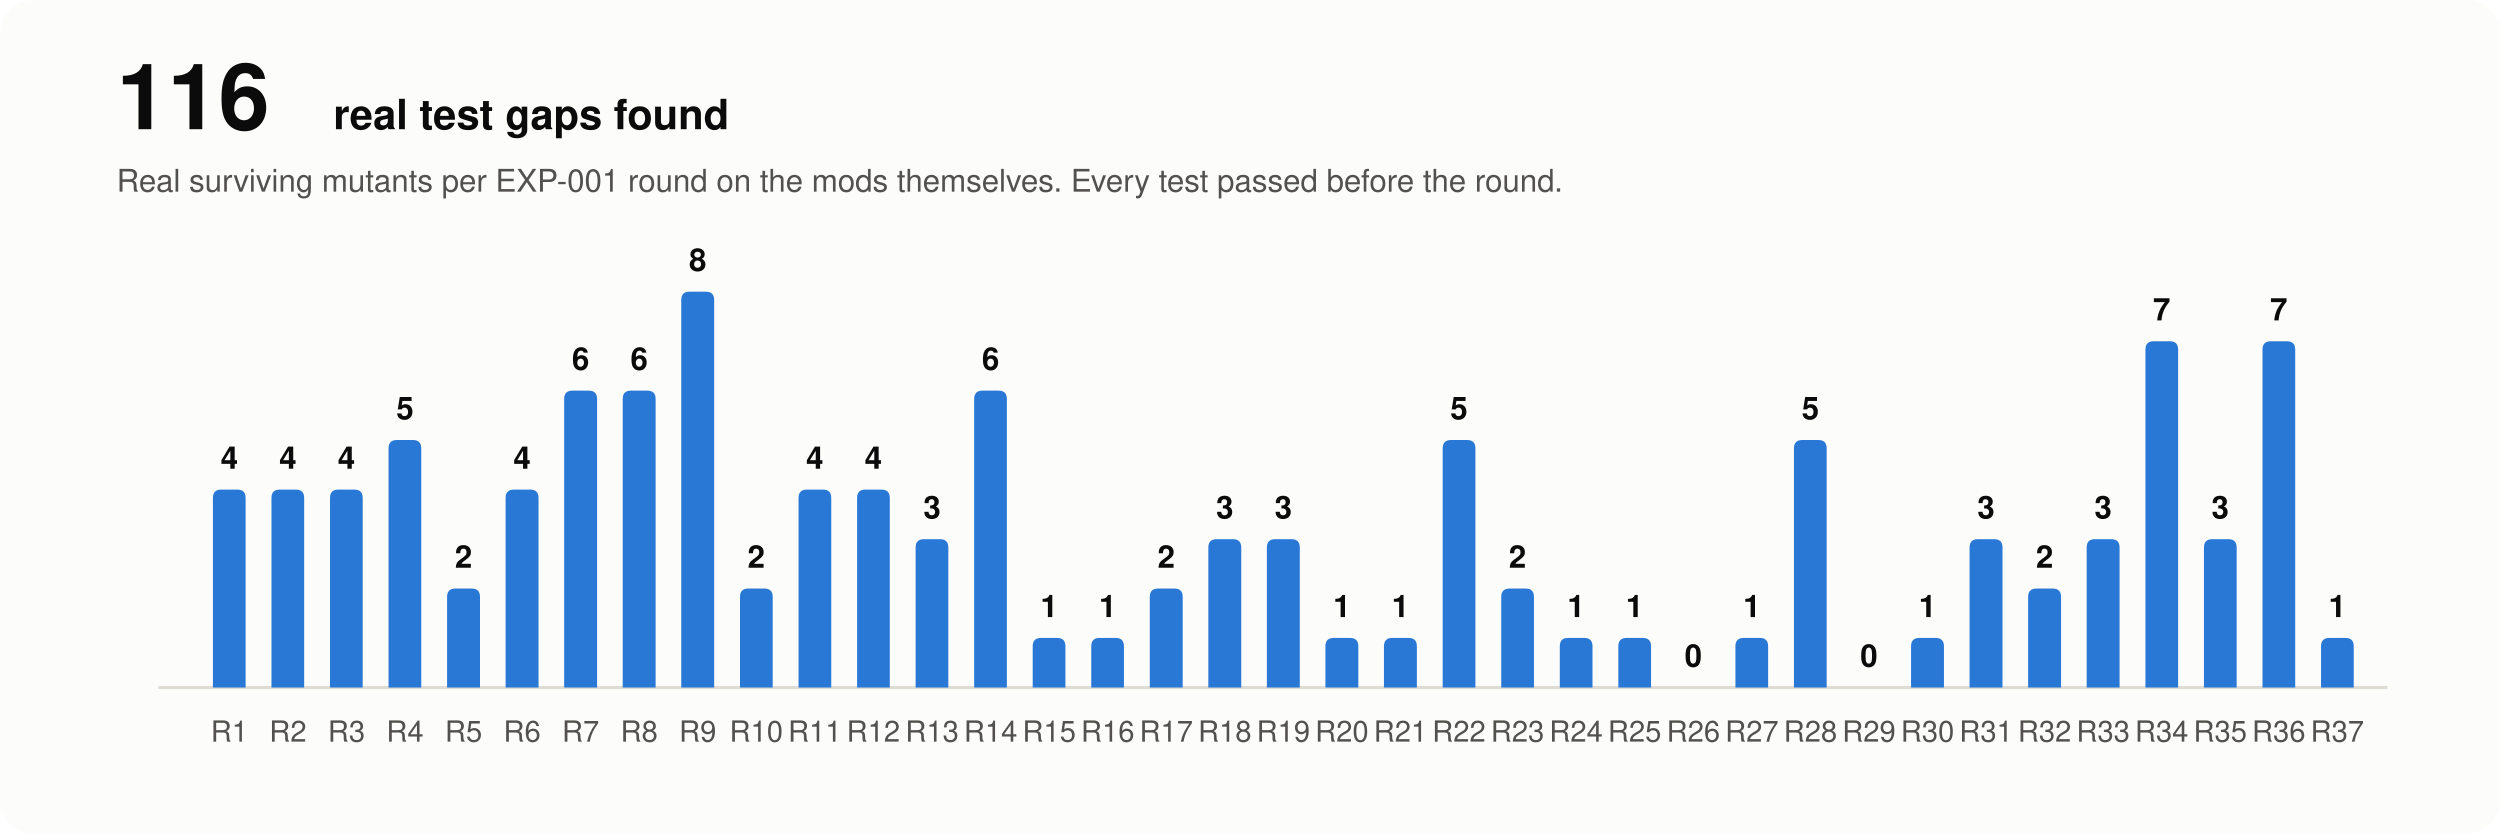
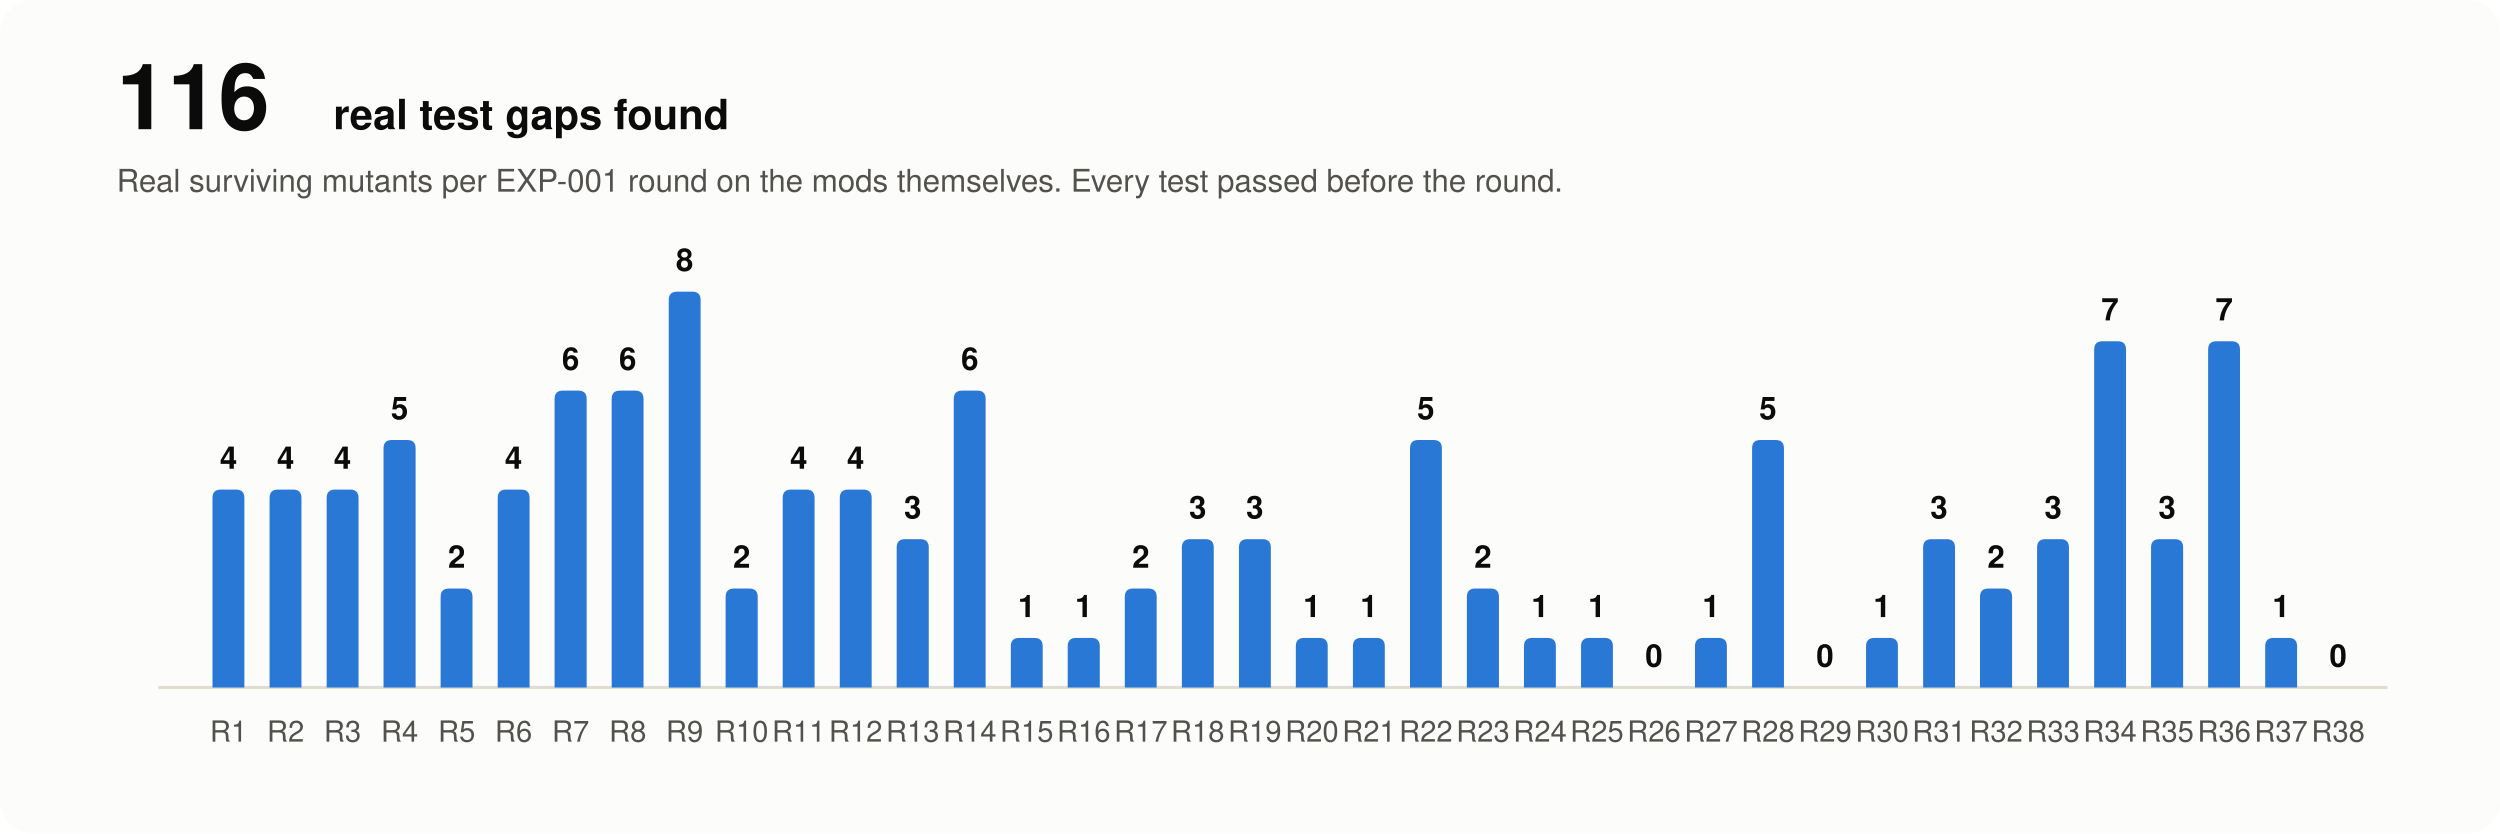
- <svg xmlns="http://www.w3.org/2000/svg" viewBox="0 0 1200 400" width="1200" height="400" role="img" aria-label="116 real test gaps found in 37 rounds" font-family="ui-sans-serif, -apple-system, 'Segoe UI', Helvetica, Arial, sans-serif">
+ <svg xmlns="http://www.w3.org/2000/svg" viewBox="0 0 1200 400" width="1200" height="400" role="img" aria-label="116 real test gaps found in 38 rounds" font-family="ui-sans-serif, -apple-system, 'Segoe UI', Helvetica, Arial, sans-serif">
  <style>
  .sup { fill: #fcfcfb; } .sup2 { fill: #f3f2ef; } .borda { stroke: #dedcd5; }
  .t1 { fill: #0b0b0b; } .t2 { fill: #52514e; } .t3 { fill: #8a887f; }
  .ac { fill: #2a78d6; } .acs { stroke: #2a78d6; } .acf { fill: #e8f1fb; }
  .ok { fill: #0f7a3d; } .okf { fill: #e3f3e8; }
  @media (prefers-color-scheme: dark) {
    .sup { fill: #1a1a19; } .sup2 { fill: #232322; } .borda { stroke: #3a3936; }
    .t1 { fill: #f0efec; } .t2 { fill: #c3c2b7; } .t3 { fill: #8f8d84; }
    .ac { fill: #3987e5; } .acs { stroke: #3987e5; } .acf { fill: #1d2c40; }
    .ok { fill: #4cc27a; } .okf { fill: #16301f; }
  }
  @media (prefers-reduced-motion: reduce) { * { animation: none !important; } }

  .barra { transform-box: fill-box; transform-origin: bottom; animation: cresce 1.1s cubic-bezier(.2,.8,.2,1); }
  @keyframes cresce { from { transform: scaleY(0); } to { transform: scaleY(1); } }
</style>
  <rect width="1200" height="400" rx="16" class="sup" />
  <text x="56" y="62" font-size="44" font-weight="800" class="t1">116</text>
  <text x="160" y="62" font-size="20" font-weight="700" class="t1">real test gaps found</text>
  <text x="56" y="92" font-size="15" class="t2">Real surviving mutants per EXP-001 round on the mods themselves. Every test passed before the round.</text>
  <line x1="76" y1="330" x2="1146" y2="330" class="borda" stroke-width="1.5" />
  <g class="barra">
-     <path d="M102.2,330 L102.2,239.0 Q102.2,235.0 106.2,235.0 L113.9,235.0 Q117.9,235.0 117.9,239.0 L117.9,330 Z" class="ac" />
-   </g>
-   <text x="110.1" y="225.0" font-size="15" font-weight="700" class="t1" text-anchor="middle">4</text>
-   <text x="110.1" y="356" font-size="14" class="t2" text-anchor="middle">R1</text>
-   <g class="barra">
-     <path d="M130.3,330 L130.3,239.0 Q130.3,235.0 134.3,235.0 L142.0,235.0 Q146.0,235.0 146.0,239.0 L146.0,330 Z" class="ac" />
-   </g>
-   <text x="138.2" y="225.0" font-size="15" font-weight="700" class="t1" text-anchor="middle">4</text>
-   <text x="138.2" y="356" font-size="14" class="t2" text-anchor="middle">R2</text>
-   <g class="barra">
-     <path d="M158.4,330 L158.4,239.0 Q158.4,235.0 162.4,235.0 L170.1,235.0 Q174.1,235.0 174.1,239.0 L174.1,330 Z" class="ac" />
-   </g>
-   <text x="166.3" y="225.0" font-size="15" font-weight="700" class="t1" text-anchor="middle">4</text>
-   <text x="166.3" y="356" font-size="14" class="t2" text-anchor="middle">R3</text>
-   <g class="barra">
-     <path d="M186.5,330 L186.5,215.2 Q186.5,211.2 190.5,211.2 L198.2,211.2 Q202.2,211.2 202.2,215.2 L202.2,330 Z" class="ac" />
-   </g>
-   <text x="194.4" y="201.2" font-size="15" font-weight="700" class="t1" text-anchor="middle">5</text>
-   <text x="194.4" y="356" font-size="14" class="t2" text-anchor="middle">R4</text>
-   <g class="barra">
-     <path d="M214.6,330 L214.6,286.5 Q214.6,282.5 218.6,282.5 L226.4,282.5 Q230.4,282.5 230.4,286.5 L230.4,330 Z" class="ac" />
-   </g>
-   <text x="222.5" y="272.5" font-size="15" font-weight="700" class="t1" text-anchor="middle">2</text>
-   <text x="222.5" y="356" font-size="14" class="t2" text-anchor="middle">R5</text>
-   <g class="barra">
-     <path d="M242.7,330 L242.7,239.0 Q242.7,235.0 246.7,235.0 L254.5,235.0 Q258.5,235.0 258.5,239.0 L258.5,330 Z" class="ac" />
-   </g>
-   <text x="250.6" y="225.0" font-size="15" font-weight="700" class="t1" text-anchor="middle">4</text>
-   <text x="250.6" y="356" font-size="14" class="t2" text-anchor="middle">R6</text>
-   <g class="barra">
-     <path d="M270.8,330 L270.8,191.5 Q270.8,187.5 274.8,187.5 L282.6,187.5 Q286.6,187.5 286.6,191.5 L286.6,330 Z" class="ac" />
-   </g>
-   <text x="278.7" y="177.5" font-size="15" font-weight="700" class="t1" text-anchor="middle">6</text>
-   <text x="278.7" y="356" font-size="14" class="t2" text-anchor="middle">R7</text>
-   <g class="barra">
-     <path d="M298.9,330 L298.9,191.5 Q298.9,187.5 302.9,187.5 L310.7,187.5 Q314.7,187.5 314.7,191.5 L314.7,330 Z" class="ac" />
-   </g>
-   <text x="306.8" y="177.5" font-size="15" font-weight="700" class="t1" text-anchor="middle">6</text>
-   <text x="306.8" y="356" font-size="14" class="t2" text-anchor="middle">R8</text>
-   <g class="barra">
-     <path d="M327.0,330 L327.0,144.0 Q327.0,140.0 331.0,140.0 L338.8,140.0 Q342.8,140.0 342.8,144.0 L342.8,330 Z" class="ac" />
-   </g>
-   <text x="334.9" y="130.0" font-size="15" font-weight="700" class="t1" text-anchor="middle">8</text>
-   <text x="334.9" y="356" font-size="14" class="t2" text-anchor="middle">R9</text>
-   <g class="barra">
-     <path d="M355.2,330 L355.2,286.5 Q355.2,282.5 359.2,282.5 L366.9,282.5 Q370.9,282.5 370.9,286.5 L370.9,330 Z" class="ac" />
-   </g>
-   <text x="363.0" y="272.5" font-size="15" font-weight="700" class="t1" text-anchor="middle">2</text>
-   <text x="363.0" y="356" font-size="14" class="t2" text-anchor="middle">R10</text>
-   <g class="barra">
-     <path d="M383.3,330 L383.3,239.0 Q383.3,235.0 387.3,235.0 L395.0,235.0 Q399.0,235.0 399.0,239.0 L399.0,330 Z" class="ac" />
-   </g>
-   <text x="391.1" y="225.0" font-size="15" font-weight="700" class="t1" text-anchor="middle">4</text>
-   <text x="391.1" y="356" font-size="14" class="t2" text-anchor="middle">R11</text>
-   <g class="barra">
-     <path d="M411.4,330 L411.4,239.0 Q411.4,235.0 415.4,235.0 L423.1,235.0 Q427.1,235.0 427.1,239.0 L427.1,330 Z" class="ac" />
-   </g>
-   <text x="419.2" y="225.0" font-size="15" font-weight="700" class="t1" text-anchor="middle">4</text>
-   <text x="419.2" y="356" font-size="14" class="t2" text-anchor="middle">R12</text>
-   <g class="barra">
-     <path d="M439.5,330 L439.5,262.8 Q439.5,258.8 443.5,258.8 L451.2,258.8 Q455.2,258.8 455.2,262.8 L455.2,330 Z" class="ac" />
-   </g>
-   <text x="447.4" y="248.8" font-size="15" font-weight="700" class="t1" text-anchor="middle">3</text>
-   <text x="447.4" y="356" font-size="14" class="t2" text-anchor="middle">R13</text>
-   <g class="barra">
-     <path d="M467.6,330 L467.6,191.5 Q467.6,187.5 471.6,187.5 L479.3,187.5 Q483.3,187.5 483.3,191.5 L483.3,330 Z" class="ac" />
-   </g>
-   <text x="475.5" y="177.5" font-size="15" font-weight="700" class="t1" text-anchor="middle">6</text>
-   <text x="475.5" y="356" font-size="14" class="t2" text-anchor="middle">R14</text>
-   <g class="barra">
-     <path d="M495.7,330 L495.7,310.2 Q495.7,306.2 499.7,306.2 L507.4,306.2 Q511.4,306.2 511.4,310.2 L511.4,330 Z" class="ac" />
-   </g>
-   <text x="503.6" y="296.2" font-size="15" font-weight="700" class="t1" text-anchor="middle">1</text>
-   <text x="503.6" y="356" font-size="14" class="t2" text-anchor="middle">R15</text>
-   <g class="barra">
-     <path d="M523.8,330 L523.8,310.2 Q523.8,306.2 527.8,306.2 L535.5,306.2 Q539.5,306.2 539.5,310.2 L539.5,330 Z" class="ac" />
-   </g>
-   <text x="531.7" y="296.2" font-size="15" font-weight="700" class="t1" text-anchor="middle">1</text>
-   <text x="531.7" y="356" font-size="14" class="t2" text-anchor="middle">R16</text>
-   <g class="barra">
-     <path d="M551.9,330 L551.9,286.5 Q551.9,282.5 555.9,282.5 L563.7,282.5 Q567.7,282.5 567.7,286.5 L567.7,330 Z" class="ac" />
-   </g>
-   <text x="559.8" y="272.5" font-size="15" font-weight="700" class="t1" text-anchor="middle">2</text>
-   <text x="559.8" y="356" font-size="14" class="t2" text-anchor="middle">R17</text>
-   <g class="barra">
-     <path d="M580.0,330 L580.0,262.8 Q580.0,258.8 584.0,258.8 L591.8,258.8 Q595.8,258.8 595.8,262.8 L595.8,330 Z" class="ac" />
-   </g>
-   <text x="587.9" y="248.8" font-size="15" font-weight="700" class="t1" text-anchor="middle">3</text>
-   <text x="587.9" y="356" font-size="14" class="t2" text-anchor="middle">R18</text>
-   <g class="barra">
-     <path d="M608.1,330 L608.1,262.8 Q608.1,258.8 612.1,258.8 L619.9,258.8 Q623.9,258.8 623.9,262.8 L623.9,330 Z" class="ac" />
-   </g>
-   <text x="616.0" y="248.8" font-size="15" font-weight="700" class="t1" text-anchor="middle">3</text>
-   <text x="616.0" y="356" font-size="14" class="t2" text-anchor="middle">R19</text>
-   <g class="barra">
-     <path d="M636.2,330 L636.2,310.2 Q636.2,306.2 640.2,306.2 L648.0,306.2 Q652.0,306.2 652.0,310.2 L652.0,330 Z" class="ac" />
-   </g>
-   <text x="644.1" y="296.2" font-size="15" font-weight="700" class="t1" text-anchor="middle">1</text>
-   <text x="644.1" y="356" font-size="14" class="t2" text-anchor="middle">R20</text>
-   <g class="barra">
-     <path d="M664.3,330 L664.3,310.2 Q664.3,306.2 668.3,306.2 L676.1,306.2 Q680.1,306.2 680.1,310.2 L680.1,330 Z" class="ac" />
-   </g>
-   <text x="672.2" y="296.2" font-size="15" font-weight="700" class="t1" text-anchor="middle">1</text>
-   <text x="672.2" y="356" font-size="14" class="t2" text-anchor="middle">R21</text>
-   <g class="barra">
-     <path d="M692.5,330 L692.5,215.2 Q692.5,211.2 696.5,211.2 L704.2,211.2 Q708.2,211.2 708.2,215.2 L708.2,330 Z" class="ac" />
-   </g>
-   <text x="700.3" y="201.2" font-size="15" font-weight="700" class="t1" text-anchor="middle">5</text>
-   <text x="700.3" y="356" font-size="14" class="t2" text-anchor="middle">R22</text>
-   <g class="barra">
-     <path d="M720.6,330 L720.6,286.5 Q720.6,282.5 724.6,282.5 L732.3,282.5 Q736.3,282.5 736.3,286.5 L736.3,330 Z" class="ac" />
-   </g>
-   <text x="728.4" y="272.5" font-size="15" font-weight="700" class="t1" text-anchor="middle">2</text>
-   <text x="728.4" y="356" font-size="14" class="t2" text-anchor="middle">R23</text>
-   <g class="barra">
-     <path d="M748.7,330 L748.7,310.2 Q748.7,306.2 752.7,306.2 L760.4,306.2 Q764.4,306.2 764.4,310.2 L764.4,330 Z" class="ac" />
-   </g>
-   <text x="756.5" y="296.2" font-size="15" font-weight="700" class="t1" text-anchor="middle">1</text>
-   <text x="756.5" y="356" font-size="14" class="t2" text-anchor="middle">R24</text>
-   <g class="barra">
-     <path d="M776.8,330 L776.8,310.2 Q776.8,306.2 780.8,306.2 L788.5,306.2 Q792.5,306.2 792.5,310.2 L792.5,330 Z" class="ac" />
-   </g>
-   <text x="784.6" y="296.2" font-size="15" font-weight="700" class="t1" text-anchor="middle">1</text>
-   <text x="784.6" y="356" font-size="14" class="t2" text-anchor="middle">R25</text>
-   <g class="barra">
-     <path d="M804.9,330 L804.9,330.0 Q804.9,330.0 804.9,330.0 L820.6,330.0 Q820.6,330.0 820.6,330.0 L820.6,330 Z" class="ac" />
-   </g>
-   <text x="812.8" y="320.0" font-size="15" font-weight="700" class="t1" text-anchor="middle">0</text>
-   <text x="812.8" y="356" font-size="14" class="t2" text-anchor="middle">R26</text>
-   <g class="barra">
-     <path d="M833.0,330 L833.0,310.2 Q833.0,306.2 837.0,306.2 L844.7,306.2 Q848.7,306.2 848.7,310.2 L848.7,330 Z" class="ac" />
-   </g>
-   <text x="840.9" y="296.2" font-size="15" font-weight="700" class="t1" text-anchor="middle">1</text>
-   <text x="840.9" y="356" font-size="14" class="t2" text-anchor="middle">R27</text>
-   <g class="barra">
-     <path d="M861.1,330 L861.1,215.2 Q861.1,211.2 865.1,211.2 L872.8,211.2 Q876.8,211.2 876.8,215.2 L876.8,330 Z" class="ac" />
-   </g>
-   <text x="869.0" y="201.2" font-size="15" font-weight="700" class="t1" text-anchor="middle">5</text>
-   <text x="869.0" y="356" font-size="14" class="t2" text-anchor="middle">R28</text>
-   <g class="barra">
-     <path d="M889.2,330 L889.2,330.0 Q889.2,330.0 889.2,330.0 L905.0,330.0 Q905.0,330.0 905.0,330.0 L905.0,330 Z" class="ac" />
-   </g>
-   <text x="897.1" y="320.0" font-size="15" font-weight="700" class="t1" text-anchor="middle">0</text>
-   <text x="897.1" y="356" font-size="14" class="t2" text-anchor="middle">R29</text>
-   <g class="barra">
-     <path d="M917.3,330 L917.3,310.2 Q917.3,306.2 921.3,306.2 L929.1,306.2 Q933.1,306.2 933.1,310.2 L933.1,330 Z" class="ac" />
-   </g>
-   <text x="925.2" y="296.2" font-size="15" font-weight="700" class="t1" text-anchor="middle">1</text>
-   <text x="925.2" y="356" font-size="14" class="t2" text-anchor="middle">R30</text>
-   <g class="barra">
-     <path d="M945.4,330 L945.4,262.8 Q945.4,258.8 949.4,258.8 L957.2,258.8 Q961.2,258.8 961.2,262.8 L961.2,330 Z" class="ac" />
-   </g>
-   <text x="953.3" y="248.8" font-size="15" font-weight="700" class="t1" text-anchor="middle">3</text>
-   <text x="953.3" y="356" font-size="14" class="t2" text-anchor="middle">R31</text>
-   <g class="barra">
-     <path d="M973.5,330 L973.5,286.5 Q973.5,282.5 977.5,282.5 L985.3,282.5 Q989.3,282.5 989.3,286.5 L989.3,330 Z" class="ac" />
-   </g>
-   <text x="981.4" y="272.5" font-size="15" font-weight="700" class="t1" text-anchor="middle">2</text>
-   <text x="981.4" y="356" font-size="14" class="t2" text-anchor="middle">R32</text>
-   <g class="barra">
-     <path d="M1001.6,330 L1001.6,262.8 Q1001.6,258.8 1005.6,258.8 L1013.4,258.8 Q1017.4,258.8 1017.4,262.8 L1017.4,330 Z" class="ac" />
-   </g>
-   <text x="1009.5" y="248.8" font-size="15" font-weight="700" class="t1" text-anchor="middle">3</text>
-   <text x="1009.5" y="356" font-size="14" class="t2" text-anchor="middle">R33</text>
-   <g class="barra">
-     <path d="M1029.8,330 L1029.8,167.8 Q1029.8,163.8 1033.8,163.8 L1041.5,163.8 Q1045.5,163.8 1045.5,167.8 L1045.5,330 Z" class="ac" />
-   </g>
-   <text x="1037.6" y="153.8" font-size="15" font-weight="700" class="t1" text-anchor="middle">7</text>
-   <text x="1037.6" y="356" font-size="14" class="t2" text-anchor="middle">R34</text>
-   <g class="barra">
-     <path d="M1057.9,330 L1057.9,262.8 Q1057.9,258.8 1061.9,258.8 L1069.6,258.8 Q1073.6,258.8 1073.6,262.8 L1073.6,330 Z" class="ac" />
-   </g>
-   <text x="1065.7" y="248.8" font-size="15" font-weight="700" class="t1" text-anchor="middle">3</text>
-   <text x="1065.7" y="356" font-size="14" class="t2" text-anchor="middle">R35</text>
-   <g class="barra">
-     <path d="M1086.0,330 L1086.0,167.8 Q1086.0,163.8 1090.0,163.8 L1097.7,163.8 Q1101.7,163.8 1101.7,167.8 L1101.7,330 Z" class="ac" />
-   </g>
-   <text x="1093.8" y="153.8" font-size="15" font-weight="700" class="t1" text-anchor="middle">7</text>
-   <text x="1093.8" y="356" font-size="14" class="t2" text-anchor="middle">R36</text>
-   <g class="barra">
-     <path d="M1114.1,330 L1114.1,310.2 Q1114.1,306.2 1118.1,306.2 L1125.8,306.2 Q1129.8,306.2 1129.8,310.2 L1129.8,330 Z" class="ac" />
-   </g>
-   <text x="1121.9" y="296.2" font-size="15" font-weight="700" class="t1" text-anchor="middle">1</text>
-   <text x="1121.9" y="356" font-size="14" class="t2" text-anchor="middle">R37</text>
+     <path d="M102.0,330 L102.0,239.0 Q102.0,235.0 106.0,235.0 L113.3,235.0 Q117.3,235.0 117.3,239.0 L117.3,330 Z" class="ac" />
+   </g>
+   <text x="109.7" y="225.0" font-size="15" font-weight="700" class="t1" text-anchor="middle">4</text>
+   <text x="109.7" y="356" font-size="14" class="t2" text-anchor="middle">R1</text>
+   <g class="barra">
+     <path d="M129.4,330 L129.4,239.0 Q129.4,235.0 133.4,235.0 L140.7,235.0 Q144.7,235.0 144.7,239.0 L144.7,330 Z" class="ac" />
+   </g>
+   <text x="137.1" y="225.0" font-size="15" font-weight="700" class="t1" text-anchor="middle">4</text>
+   <text x="137.1" y="356" font-size="14" class="t2" text-anchor="middle">R2</text>
+   <g class="barra">
+     <path d="M156.8,330 L156.8,239.0 Q156.8,235.0 160.8,235.0 L168.1,235.0 Q172.1,235.0 172.1,239.0 L172.1,330 Z" class="ac" />
+   </g>
+   <text x="164.4" y="225.0" font-size="15" font-weight="700" class="t1" text-anchor="middle">4</text>
+   <text x="164.4" y="356" font-size="14" class="t2" text-anchor="middle">R3</text>
+   <g class="barra">
+     <path d="M184.1,330 L184.1,215.2 Q184.1,211.2 188.1,211.2 L195.5,211.2 Q199.5,211.2 199.5,215.2 L199.5,330 Z" class="ac" />
+   </g>
+   <text x="191.8" y="201.2" font-size="15" font-weight="700" class="t1" text-anchor="middle">5</text>
+   <text x="191.8" y="356" font-size="14" class="t2" text-anchor="middle">R4</text>
+   <g class="barra">
+     <path d="M211.5,330 L211.5,286.5 Q211.5,282.5 215.5,282.5 L222.8,282.5 Q226.8,282.5 226.8,286.5 L226.8,330 Z" class="ac" />
+   </g>
+   <text x="219.2" y="272.5" font-size="15" font-weight="700" class="t1" text-anchor="middle">2</text>
+   <text x="219.2" y="356" font-size="14" class="t2" text-anchor="middle">R5</text>
+   <g class="barra">
+     <path d="M238.9,330 L238.9,239.0 Q238.9,235.0 242.9,235.0 L250.2,235.0 Q254.2,235.0 254.2,239.0 L254.2,330 Z" class="ac" />
+   </g>
+   <text x="246.5" y="225.0" font-size="15" font-weight="700" class="t1" text-anchor="middle">4</text>
+   <text x="246.5" y="356" font-size="14" class="t2" text-anchor="middle">R6</text>
+   <g class="barra">
+     <path d="M266.2,330 L266.2,191.5 Q266.2,187.5 270.2,187.5 L277.6,187.5 Q281.6,187.5 281.6,191.5 L281.6,330 Z" class="ac" />
+   </g>
+   <text x="273.9" y="177.5" font-size="15" font-weight="700" class="t1" text-anchor="middle">6</text>
+   <text x="273.9" y="356" font-size="14" class="t2" text-anchor="middle">R7</text>
+   <g class="barra">
+     <path d="M293.6,330 L293.6,191.5 Q293.6,187.5 297.6,187.5 L304.9,187.5 Q308.9,187.5 308.9,191.5 L308.9,330 Z" class="ac" />
+   </g>
+   <text x="301.3" y="177.5" font-size="15" font-weight="700" class="t1" text-anchor="middle">6</text>
+   <text x="301.3" y="356" font-size="14" class="t2" text-anchor="middle">R8</text>
+   <g class="barra">
+     <path d="M321.0,330 L321.0,144.0 Q321.0,140.0 325.0,140.0 L332.3,140.0 Q336.3,140.0 336.3,144.0 L336.3,330 Z" class="ac" />
+   </g>
+   <text x="328.6" y="130.0" font-size="15" font-weight="700" class="t1" text-anchor="middle">8</text>
+   <text x="328.6" y="356" font-size="14" class="t2" text-anchor="middle">R9</text>
+   <g class="barra">
+     <path d="M348.3,330 L348.3,286.5 Q348.3,282.5 352.3,282.5 L359.7,282.5 Q363.7,282.5 363.7,286.5 L363.7,330 Z" class="ac" />
+   </g>
+   <text x="356.0" y="272.5" font-size="15" font-weight="700" class="t1" text-anchor="middle">2</text>
+   <text x="356.0" y="356" font-size="14" class="t2" text-anchor="middle">R10</text>
+   <g class="barra">
+     <path d="M375.7,330 L375.7,239.0 Q375.7,235.0 379.7,235.0 L387.0,235.0 Q391.0,235.0 391.0,239.0 L391.0,330 Z" class="ac" />
+   </g>
+   <text x="383.4" y="225.0" font-size="15" font-weight="700" class="t1" text-anchor="middle">4</text>
+   <text x="383.4" y="356" font-size="14" class="t2" text-anchor="middle">R11</text>
+   <g class="barra">
+     <path d="M403.1,330 L403.1,239.0 Q403.1,235.0 407.1,235.0 L414.4,235.0 Q418.4,235.0 418.4,239.0 L418.4,330 Z" class="ac" />
+   </g>
+   <text x="410.7" y="225.0" font-size="15" font-weight="700" class="t1" text-anchor="middle">4</text>
+   <text x="410.7" y="356" font-size="14" class="t2" text-anchor="middle">R12</text>
+   <g class="barra">
+     <path d="M430.4,330 L430.4,262.8 Q430.4,258.8 434.4,258.8 L441.8,258.8 Q445.8,258.8 445.8,262.8 L445.8,330 Z" class="ac" />
+   </g>
+   <text x="438.1" y="248.8" font-size="15" font-weight="700" class="t1" text-anchor="middle">3</text>
+   <text x="438.1" y="356" font-size="14" class="t2" text-anchor="middle">R13</text>
+   <g class="barra">
+     <path d="M457.8,330 L457.8,191.5 Q457.8,187.5 461.8,187.5 L469.1,187.5 Q473.1,187.5 473.1,191.5 L473.1,330 Z" class="ac" />
+   </g>
+   <text x="465.5" y="177.5" font-size="15" font-weight="700" class="t1" text-anchor="middle">6</text>
+   <text x="465.5" y="356" font-size="14" class="t2" text-anchor="middle">R14</text>
+   <g class="barra">
+     <path d="M485.2,330 L485.2,310.2 Q485.2,306.2 489.2,306.2 L496.5,306.2 Q500.5,306.2 500.5,310.2 L500.5,330 Z" class="ac" />
+   </g>
+   <text x="492.8" y="296.2" font-size="15" font-weight="700" class="t1" text-anchor="middle">1</text>
+   <text x="492.8" y="356" font-size="14" class="t2" text-anchor="middle">R15</text>
+   <g class="barra">
+     <path d="M512.5,330 L512.5,310.2 Q512.5,306.2 516.5,306.2 L523.9,306.2 Q527.9,306.2 527.9,310.2 L527.9,330 Z" class="ac" />
+   </g>
+   <text x="520.2" y="296.2" font-size="15" font-weight="700" class="t1" text-anchor="middle">1</text>
+   <text x="520.2" y="356" font-size="14" class="t2" text-anchor="middle">R16</text>
+   <g class="barra">
+     <path d="M539.9,330 L539.9,286.5 Q539.9,282.5 543.9,282.5 L551.2,282.5 Q555.2,282.5 555.2,286.5 L555.2,330 Z" class="ac" />
+   </g>
+   <text x="547.6" y="272.5" font-size="15" font-weight="700" class="t1" text-anchor="middle">2</text>
+   <text x="547.6" y="356" font-size="14" class="t2" text-anchor="middle">R17</text>
+   <g class="barra">
+     <path d="M567.3,330 L567.3,262.8 Q567.3,258.8 571.3,258.8 L578.6,258.8 Q582.6,258.8 582.6,262.8 L582.6,330 Z" class="ac" />
+   </g>
+   <text x="574.9" y="248.8" font-size="15" font-weight="700" class="t1" text-anchor="middle">3</text>
+   <text x="574.9" y="356" font-size="14" class="t2" text-anchor="middle">R18</text>
+   <g class="barra">
+     <path d="M594.7,330 L594.7,262.8 Q594.7,258.8 598.7,258.8 L606.0,258.8 Q610.0,258.8 610.0,262.8 L610.0,330 Z" class="ac" />
+   </g>
+   <text x="602.3" y="248.8" font-size="15" font-weight="700" class="t1" text-anchor="middle">3</text>
+   <text x="602.3" y="356" font-size="14" class="t2" text-anchor="middle">R19</text>
+   <g class="barra">
+     <path d="M622.0,330 L622.0,310.2 Q622.0,306.2 626.0,306.2 L633.3,306.2 Q637.3,306.2 637.3,310.2 L637.3,330 Z" class="ac" />
+   </g>
+   <text x="629.7" y="296.2" font-size="15" font-weight="700" class="t1" text-anchor="middle">1</text>
+   <text x="629.7" y="356" font-size="14" class="t2" text-anchor="middle">R20</text>
+   <g class="barra">
+     <path d="M649.4,330 L649.4,310.2 Q649.4,306.2 653.4,306.2 L660.7,306.2 Q664.7,306.2 664.7,310.2 L664.7,330 Z" class="ac" />
+   </g>
+   <text x="657.1" y="296.2" font-size="15" font-weight="700" class="t1" text-anchor="middle">1</text>
+   <text x="657.1" y="356" font-size="14" class="t2" text-anchor="middle">R21</text>
+   <g class="barra">
+     <path d="M676.8,330 L676.8,215.2 Q676.8,211.2 680.8,211.2 L688.1,211.2 Q692.1,211.2 692.1,215.2 L692.1,330 Z" class="ac" />
+   </g>
+   <text x="684.4" y="201.2" font-size="15" font-weight="700" class="t1" text-anchor="middle">5</text>
+   <text x="684.4" y="356" font-size="14" class="t2" text-anchor="middle">R22</text>
+   <g class="barra">
+     <path d="M704.1,330 L704.1,286.5 Q704.1,282.5 708.1,282.5 L715.5,282.5 Q719.5,282.5 719.5,286.5 L719.5,330 Z" class="ac" />
+   </g>
+   <text x="711.8" y="272.5" font-size="15" font-weight="700" class="t1" text-anchor="middle">2</text>
+   <text x="711.8" y="356" font-size="14" class="t2" text-anchor="middle">R23</text>
+   <g class="barra">
+     <path d="M731.5,330 L731.5,310.2 Q731.5,306.2 735.5,306.2 L742.8,306.2 Q746.8,306.2 746.8,310.2 L746.8,330 Z" class="ac" />
+   </g>
+   <text x="739.2" y="296.2" font-size="15" font-weight="700" class="t1" text-anchor="middle">1</text>
+   <text x="739.2" y="356" font-size="14" class="t2" text-anchor="middle">R24</text>
+   <g class="barra">
+     <path d="M758.9,330 L758.9,310.2 Q758.9,306.2 762.9,306.2 L770.2,306.2 Q774.2,306.2 774.2,310.2 L774.2,330 Z" class="ac" />
+   </g>
+   <text x="766.5" y="296.2" font-size="15" font-weight="700" class="t1" text-anchor="middle">1</text>
+   <text x="766.5" y="356" font-size="14" class="t2" text-anchor="middle">R25</text>
+   <g class="barra">
+     <path d="M786.2,330 L786.2,330.0 Q786.2,330.0 786.2,330.0 L801.6,330.0 Q801.6,330.0 801.6,330.0 L801.6,330 Z" class="ac" />
+   </g>
+   <text x="793.9" y="320.0" font-size="15" font-weight="700" class="t1" text-anchor="middle">0</text>
+   <text x="793.9" y="356" font-size="14" class="t2" text-anchor="middle">R26</text>
+   <g class="barra">
+     <path d="M813.6,330 L813.6,310.2 Q813.6,306.2 817.6,306.2 L824.9,306.2 Q828.9,306.2 828.9,310.2 L828.9,330 Z" class="ac" />
+   </g>
+   <text x="821.3" y="296.2" font-size="15" font-weight="700" class="t1" text-anchor="middle">1</text>
+   <text x="821.3" y="356" font-size="14" class="t2" text-anchor="middle">R27</text>
+   <g class="barra">
+     <path d="M841.0,330 L841.0,215.2 Q841.0,211.2 845.0,211.2 L852.3,211.2 Q856.3,211.2 856.3,215.2 L856.3,330 Z" class="ac" />
+   </g>
+   <text x="848.6" y="201.2" font-size="15" font-weight="700" class="t1" text-anchor="middle">5</text>
+   <text x="848.6" y="356" font-size="14" class="t2" text-anchor="middle">R28</text>
+   <g class="barra">
+     <path d="M868.3,330 L868.3,330.0 Q868.3,330.0 868.3,330.0 L883.7,330.0 Q883.7,330.0 883.7,330.0 L883.7,330 Z" class="ac" />
+   </g>
+   <text x="876.0" y="320.0" font-size="15" font-weight="700" class="t1" text-anchor="middle">0</text>
+   <text x="876.0" y="356" font-size="14" class="t2" text-anchor="middle">R29</text>
+   <g class="barra">
+     <path d="M895.7,330 L895.7,310.2 Q895.7,306.2 899.7,306.2 L907.0,306.2 Q911.0,306.2 911.0,310.2 L911.0,330 Z" class="ac" />
+   </g>
+   <text x="903.4" y="296.2" font-size="15" font-weight="700" class="t1" text-anchor="middle">1</text>
+   <text x="903.4" y="356" font-size="14" class="t2" text-anchor="middle">R30</text>
+   <g class="barra">
+     <path d="M923.1,330 L923.1,262.8 Q923.1,258.8 927.1,258.8 L934.4,258.8 Q938.4,258.8 938.4,262.8 L938.4,330 Z" class="ac" />
+   </g>
+   <text x="930.7" y="248.8" font-size="15" font-weight="700" class="t1" text-anchor="middle">3</text>
+   <text x="930.7" y="356" font-size="14" class="t2" text-anchor="middle">R31</text>
+   <g class="barra">
+     <path d="M950.4,330 L950.4,286.5 Q950.4,282.5 954.4,282.5 L961.8,282.5 Q965.8,282.5 965.8,286.5 L965.8,330 Z" class="ac" />
+   </g>
+   <text x="958.1" y="272.5" font-size="15" font-weight="700" class="t1" text-anchor="middle">2</text>
+   <text x="958.1" y="356" font-size="14" class="t2" text-anchor="middle">R32</text>
+   <g class="barra">
+     <path d="M977.8,330 L977.8,262.8 Q977.8,258.8 981.8,258.8 L989.1,258.8 Q993.1,258.8 993.1,262.8 L993.1,330 Z" class="ac" />
+   </g>
+   <text x="985.5" y="248.8" font-size="15" font-weight="700" class="t1" text-anchor="middle">3</text>
+   <text x="985.5" y="356" font-size="14" class="t2" text-anchor="middle">R33</text>
+   <g class="barra">
+     <path d="M1005.2,330 L1005.2,167.8 Q1005.2,163.8 1009.2,163.8 L1016.5,163.8 Q1020.5,163.8 1020.5,167.8 L1020.5,330 Z" class="ac" />
+   </g>
+   <text x="1012.8" y="153.8" font-size="15" font-weight="700" class="t1" text-anchor="middle">7</text>
+   <text x="1012.8" y="356" font-size="14" class="t2" text-anchor="middle">R34</text>
+   <g class="barra">
+     <path d="M1032.5,330 L1032.5,262.8 Q1032.5,258.8 1036.5,258.8 L1043.9,258.8 Q1047.9,258.8 1047.9,262.8 L1047.9,330 Z" class="ac" />
+   </g>
+   <text x="1040.2" y="248.8" font-size="15" font-weight="700" class="t1" text-anchor="middle">3</text>
+   <text x="1040.2" y="356" font-size="14" class="t2" text-anchor="middle">R35</text>
+   <g class="barra">
+     <path d="M1059.9,330 L1059.9,167.8 Q1059.9,163.8 1063.9,163.8 L1071.2,163.8 Q1075.2,163.8 1075.2,167.8 L1075.2,330 Z" class="ac" />
+   </g>
+   <text x="1067.6" y="153.8" font-size="15" font-weight="700" class="t1" text-anchor="middle">7</text>
+   <text x="1067.6" y="356" font-size="14" class="t2" text-anchor="middle">R36</text>
+   <g class="barra">
+     <path d="M1087.3,330 L1087.3,310.2 Q1087.3,306.2 1091.3,306.2 L1098.6,306.2 Q1102.6,306.2 1102.6,310.2 L1102.6,330 Z" class="ac" />
+   </g>
+   <text x="1094.9" y="296.2" font-size="15" font-weight="700" class="t1" text-anchor="middle">1</text>
+   <text x="1094.9" y="356" font-size="14" class="t2" text-anchor="middle">R37</text>
+   <g class="barra">
+     <path d="M1114.7,330 L1114.7,330.0 Q1114.7,330.0 1114.7,330.0 L1130.0,330.0 Q1130.0,330.0 1130.0,330.0 L1130.0,330 Z" class="ac" />
+   </g>
+   <text x="1122.3" y="320.0" font-size="15" font-weight="700" class="t1" text-anchor="middle">0</text>
+   <text x="1122.3" y="356" font-size="14" class="t2" text-anchor="middle">R38</text>
</svg>
